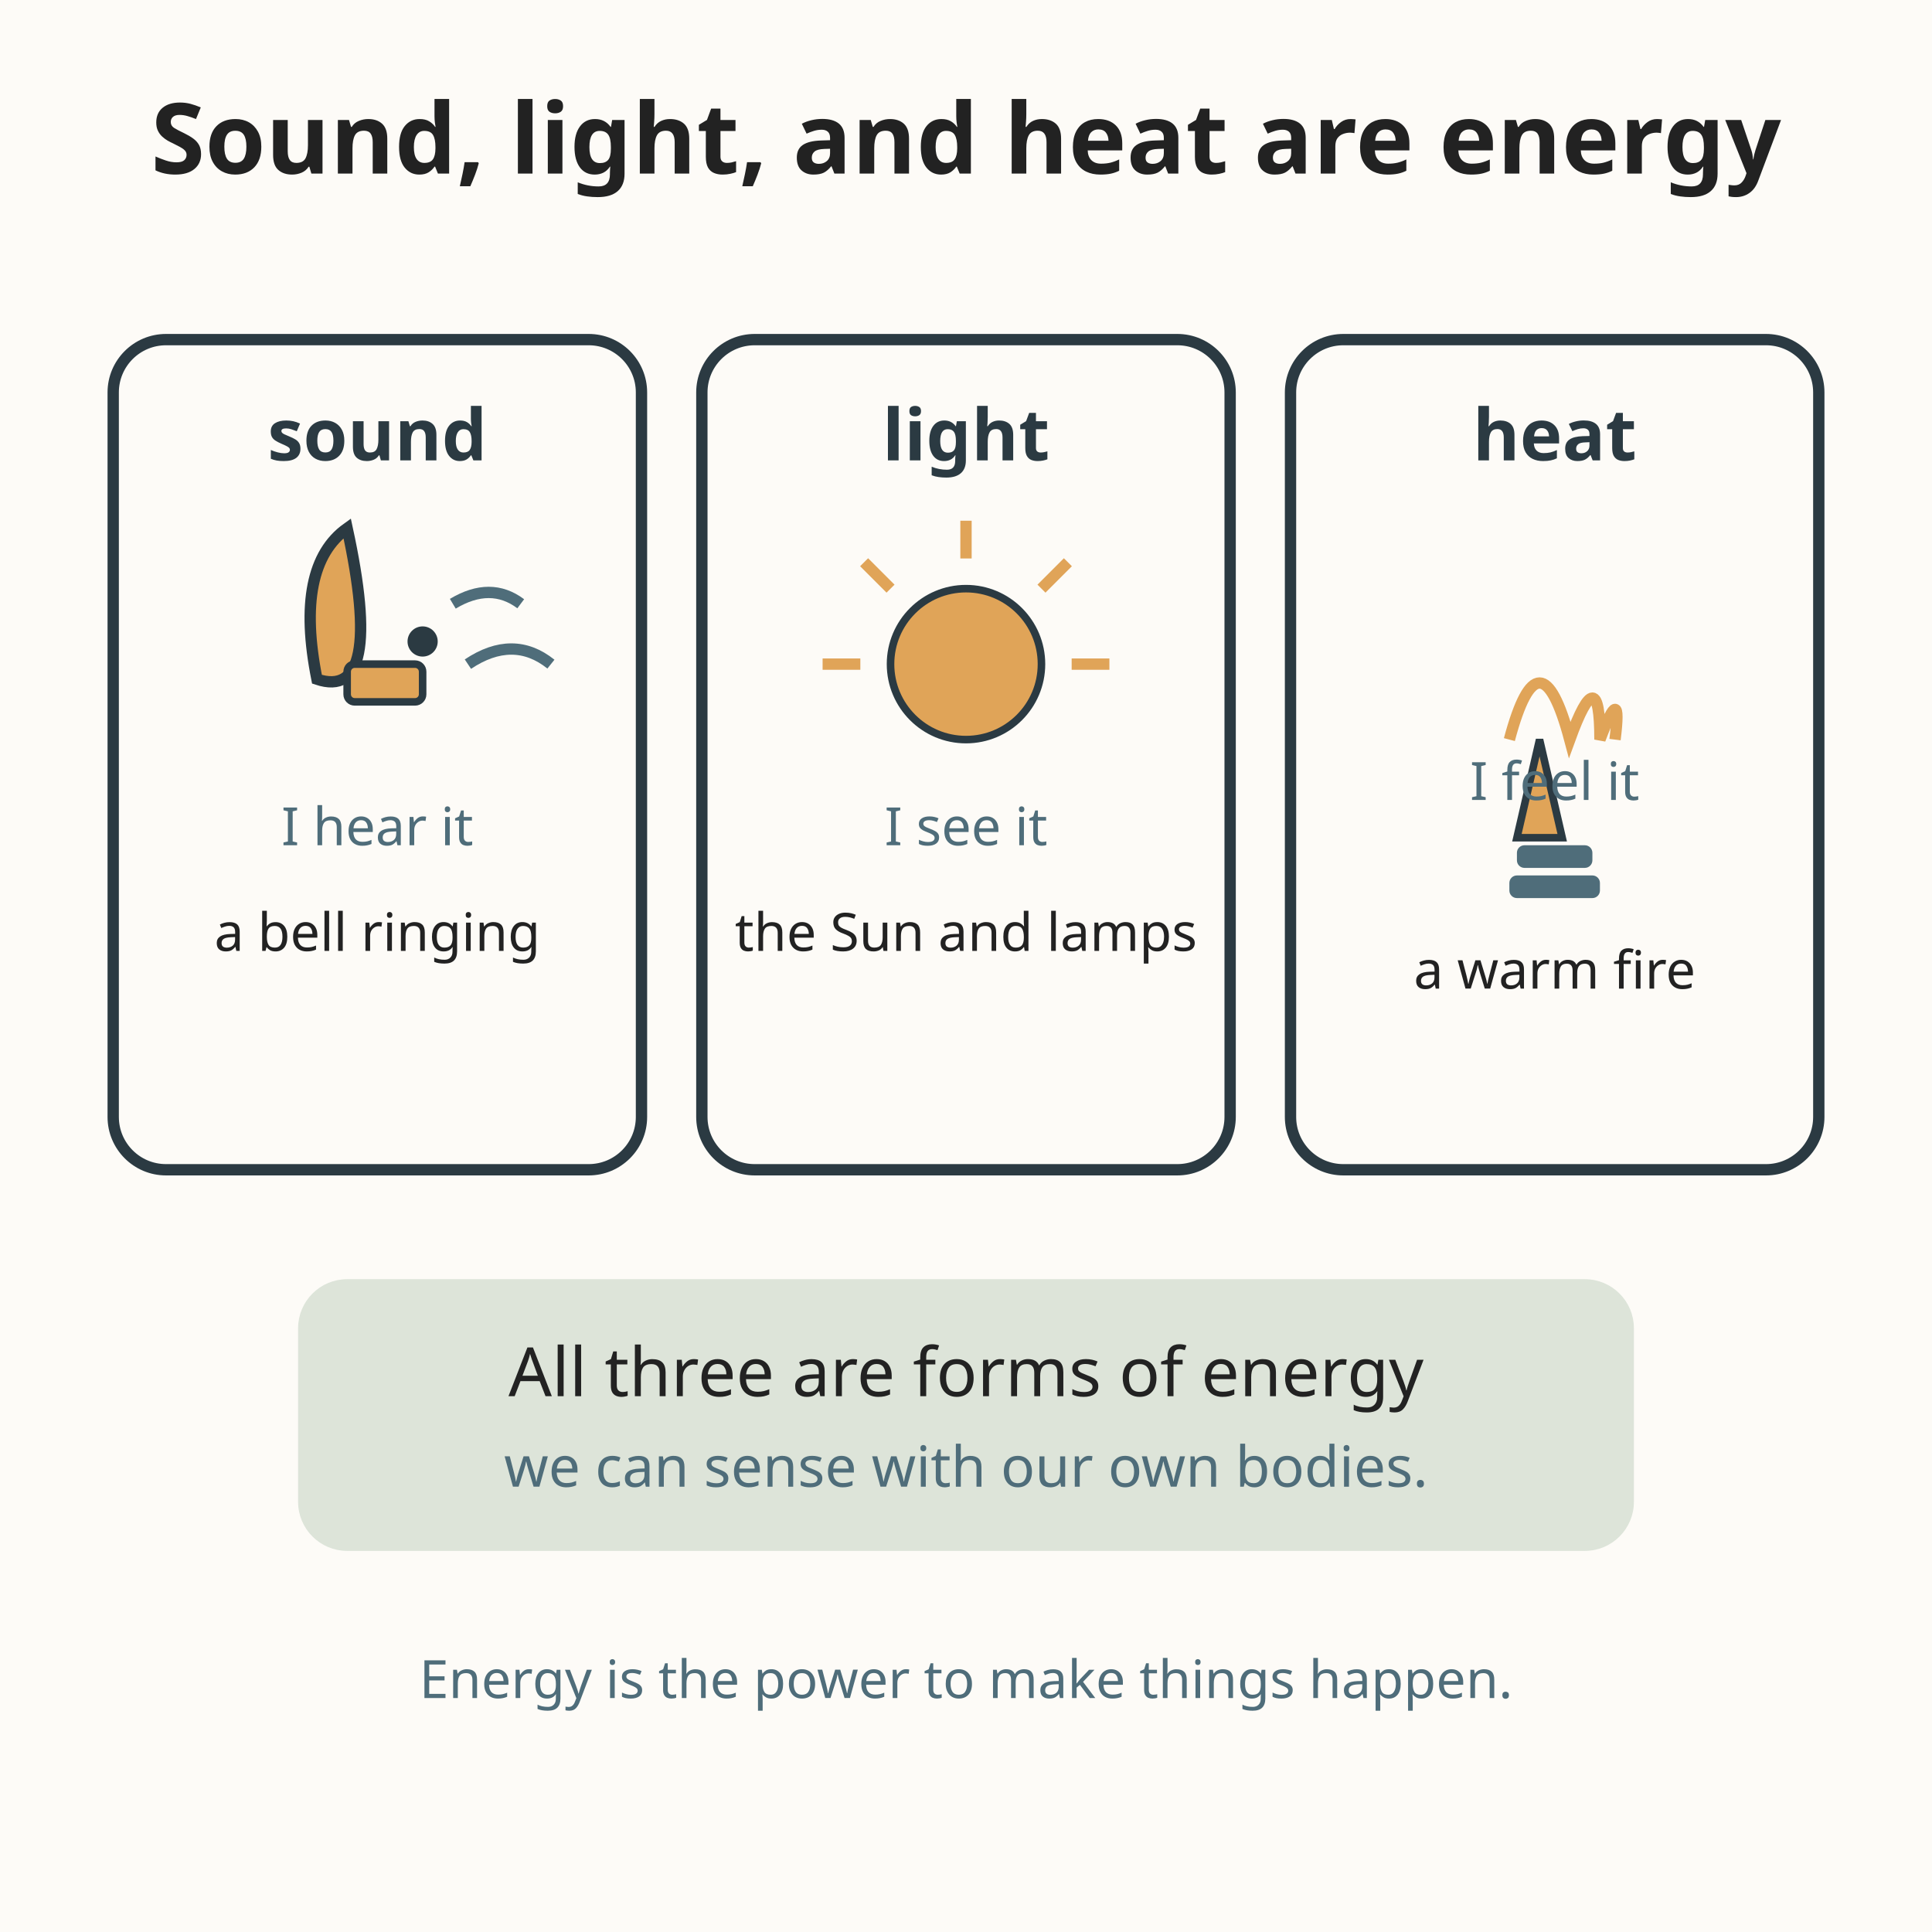
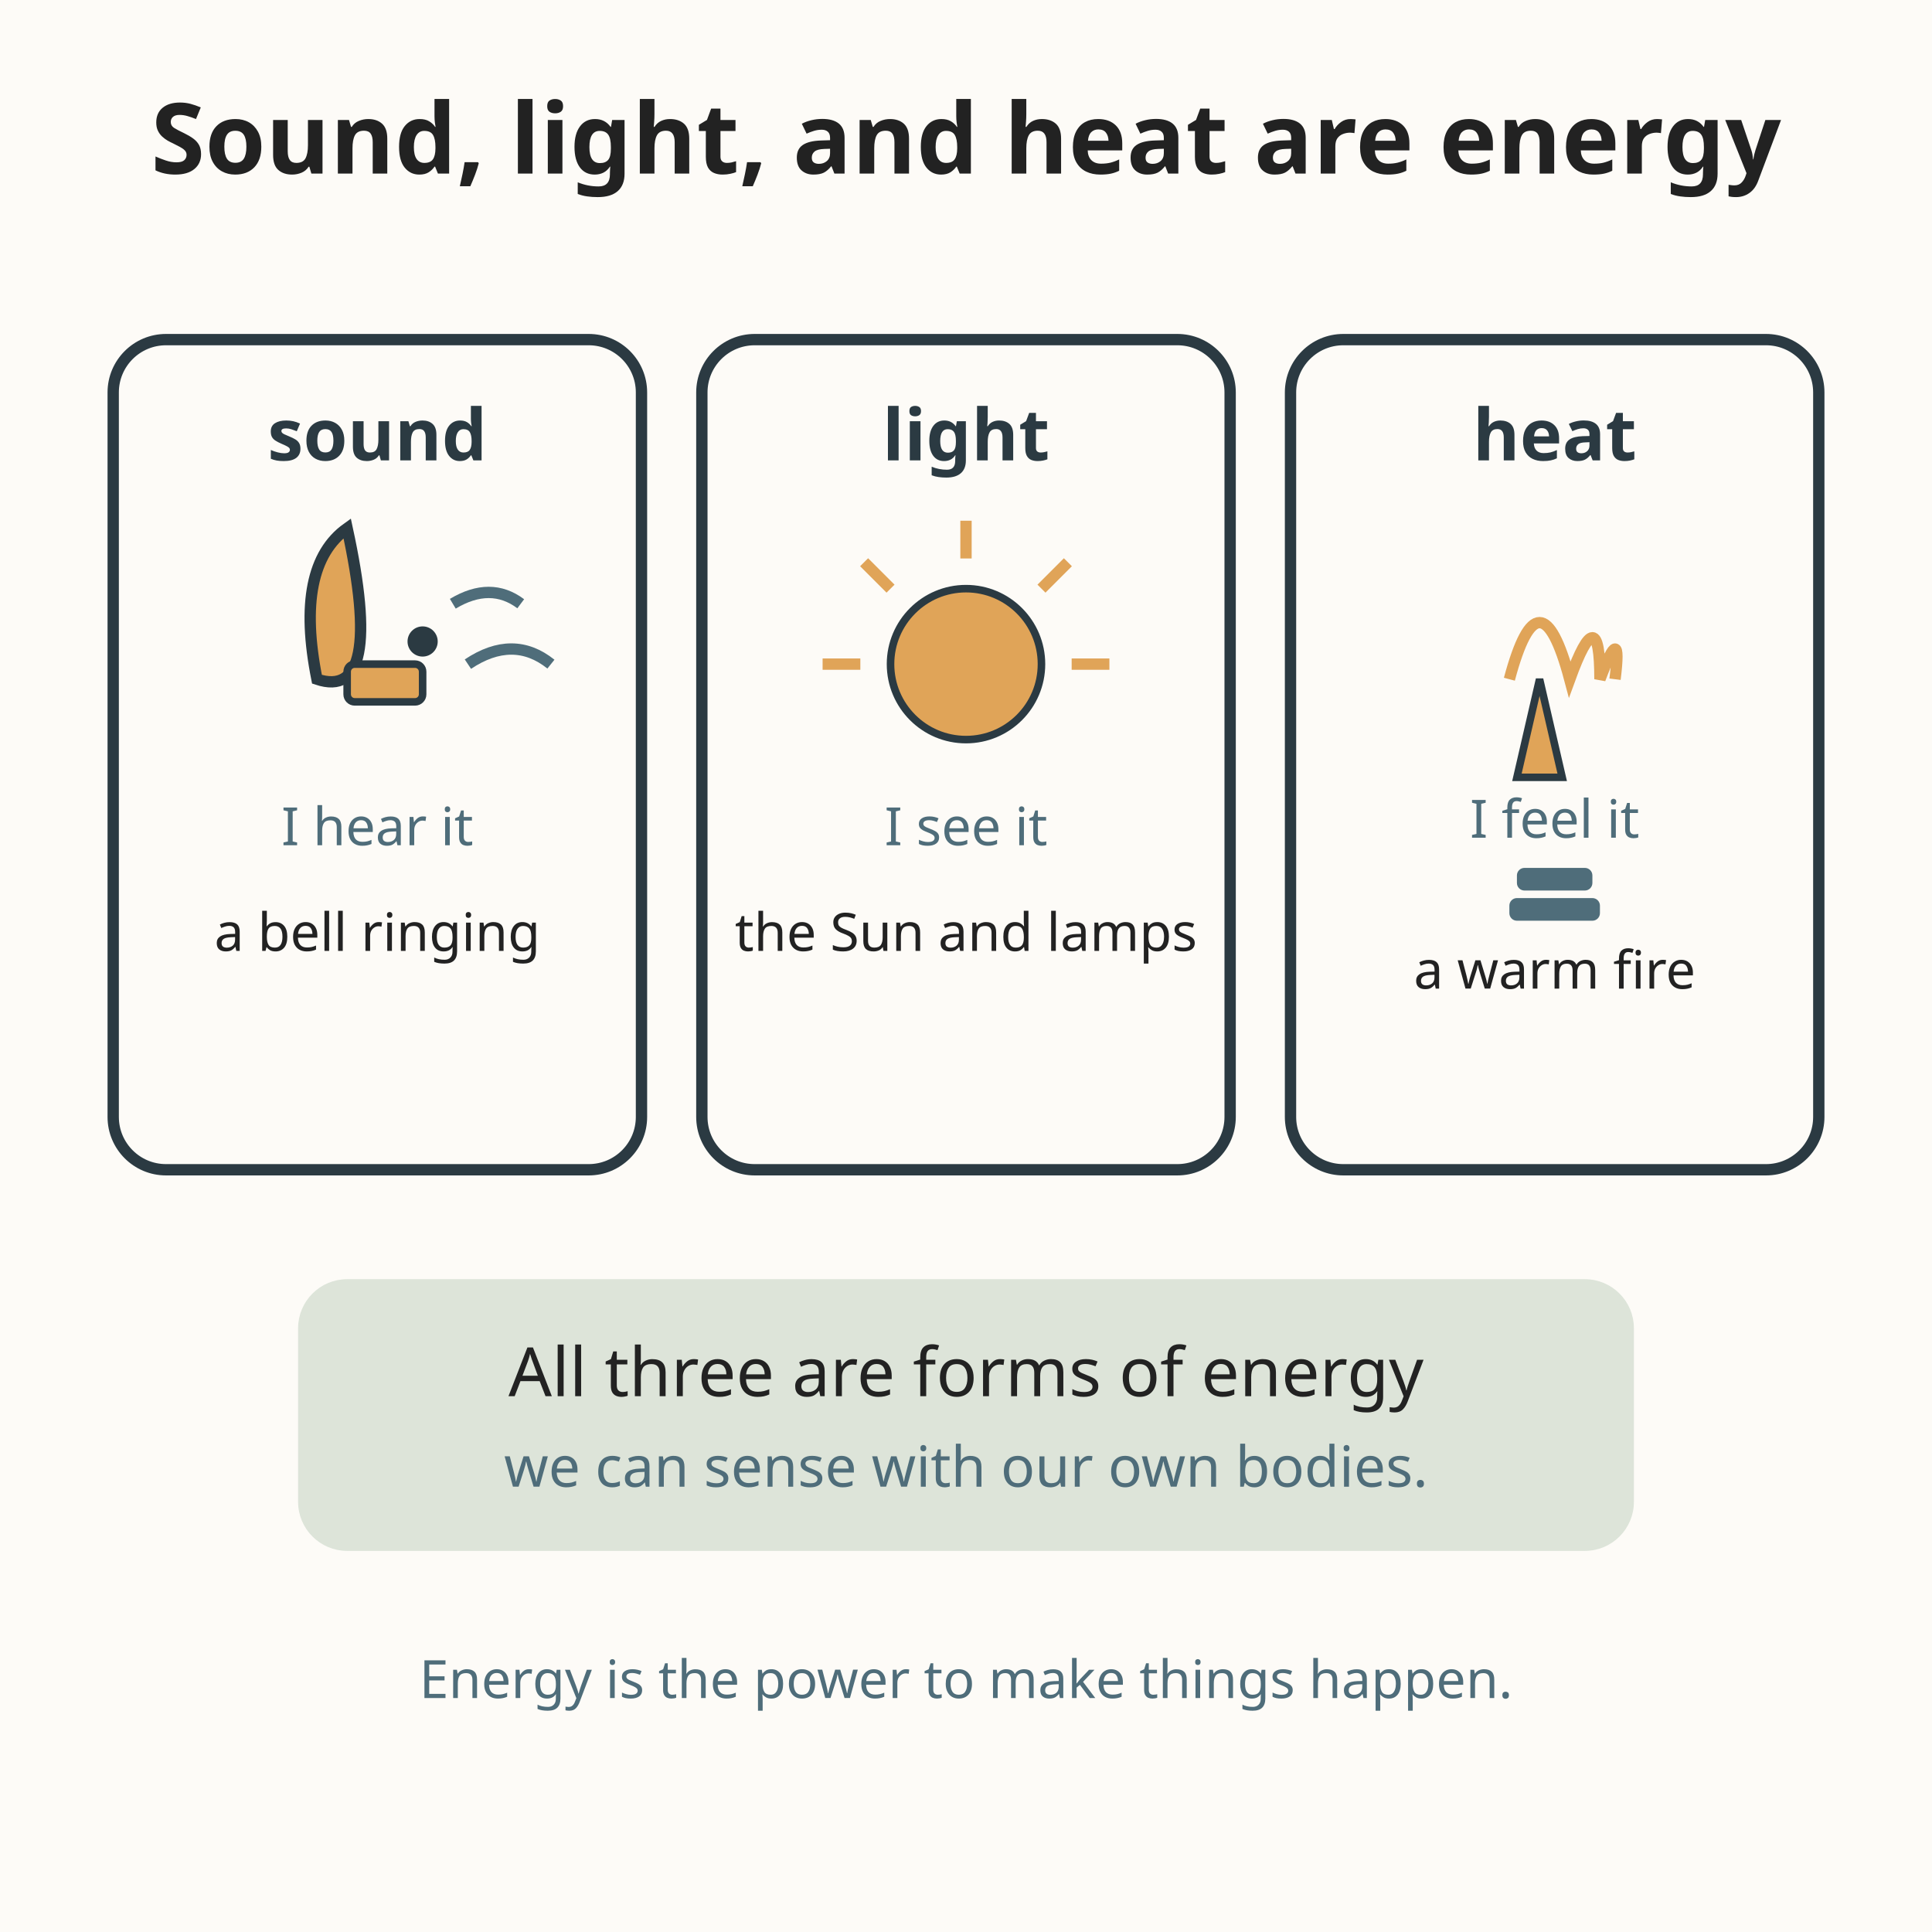
<svg xmlns="http://www.w3.org/2000/svg" viewBox="0 0 512 512" role="img" font-family="sans-serif">
  <rect width="512" height="512" fill="#fdfbf7" />
  <text x="256" y="46" text-anchor="middle" font-size="26" fill="#222222" font-weight="bold">Sound, light, and heat are energy</text>
  <rect x="30" y="90" width="140" height="220" rx="14" fill="#fdfbf7" stroke="#2b3a42" stroke-width="3" />
  <text x="100" y="122" text-anchor="middle" font-size="19" fill="#2b3a42" font-weight="bold">sound</text>
  <path d="M84 180 q-6 -30 8 -40 q10 46 -8 40 Z" fill="#e0a458" stroke="#2b3a42" stroke-width="3" />
  <rect x="92" y="176" width="20" height="10" rx="2" fill="#e0a458" stroke="#2b3a42" stroke-width="2" />
  <circle cx="112" cy="170" r="4" fill="#2b3a42" />
  <path d="M120 160 q10 -6 18 0" fill="none" stroke="#4f6d7a" stroke-width="3" />
  <path d="M124 176 q12 -8 22 0" fill="none" stroke="#4f6d7a" stroke-width="3" />
  <text x="100" y="224" text-anchor="middle" font-size="14" fill="#4f6d7a">I hear it</text>
  <text x="100" y="252" text-anchor="middle" font-size="14" fill="#222222">a bell ringing</text>
  <rect x="186" y="90" width="140" height="220" rx="14" fill="#fdfbf7" stroke="#2b3a42" stroke-width="3" />
  <text x="256" y="122" text-anchor="middle" font-size="19" fill="#2b3a42" font-weight="bold">light</text>
  <circle cx="256" cy="176" r="20" fill="#e0a458" stroke="#2b3a42" stroke-width="2" />
  <line x1="256" y1="148" x2="256" y2="138" stroke="#e0a458" stroke-width="3" />
  <line x1="284" y1="176" x2="294" y2="176" stroke="#e0a458" stroke-width="3" />
  <line x1="228" y1="176" x2="218" y2="176" stroke="#e0a458" stroke-width="3" />
  <line x1="276" y1="156" x2="283" y2="149" stroke="#e0a458" stroke-width="3" />
  <line x1="236" y1="156" x2="229" y2="149" stroke="#e0a458" stroke-width="3" />
  <text x="256" y="224" text-anchor="middle" font-size="14" fill="#4f6d7a">I see it</text>
  <text x="256" y="252" text-anchor="middle" font-size="14" fill="#222222">the Sun and lamps</text>
  <rect x="342" y="90" width="140" height="220" rx="14" fill="#fdfbf7" stroke="#2b3a42" stroke-width="3" />
  <text x="412" y="122" text-anchor="middle" font-size="19" fill="#2b3a42" font-weight="bold">heat</text>
-   <path d="M400 196 q8 -30 16 0 q8 -22 8 0 q6 -16 4 0" fill="none" stroke="#e0a458" stroke-width="3" />
-   <path d="M408 196 l-6 26 h12 Z" fill="#e0a458" stroke="#2b3a42" stroke-width="2" />
-   <rect x="402" y="224" width="20" height="6" rx="2" fill="#4f6d7a" />
-   <rect x="400" y="232" width="24" height="6" rx="2" fill="#4f6d7a" />
-   <text x="412" y="212" text-anchor="middle" font-size="14" fill="#4f6d7a">I feel it</text>
+   <path d="M400 180 q8 -30 16 0 q8 -22 8 0 q6 -16 4 0" fill="none" stroke="#e0a458" stroke-width="3" />
+   <path d="M408 180 l-6 26 h12 Z" fill="#e0a458" stroke="#2b3a42" stroke-width="2" />
+   <rect x="402" y="230" width="20" height="6" rx="2" fill="#4f6d7a" />
+   <rect x="400" y="238" width="24" height="6" rx="2" fill="#4f6d7a" />
+   <text x="412" y="222" text-anchor="middle" font-size="14" fill="#4f6d7a">I feel it</text>
  <text x="412" y="262" text-anchor="middle" font-size="14" fill="#222222">a warm fire</text>
  <rect x="80" y="340" width="352" height="70" rx="12" fill="#7a9e7e" opacity="0.25" stroke="#7a9e7e" stroke-width="2" />
  <text x="256" y="370" text-anchor="middle" font-size="18" fill="#222222">All three are forms of energy</text>
  <text x="256" y="394" text-anchor="middle" font-size="15" fill="#4f6d7a">we can sense with our own bodies.</text>
  <text x="256" y="450" text-anchor="middle" font-size="14" fill="#4f6d7a">Energy is the power to make things happen.</text>
</svg>
